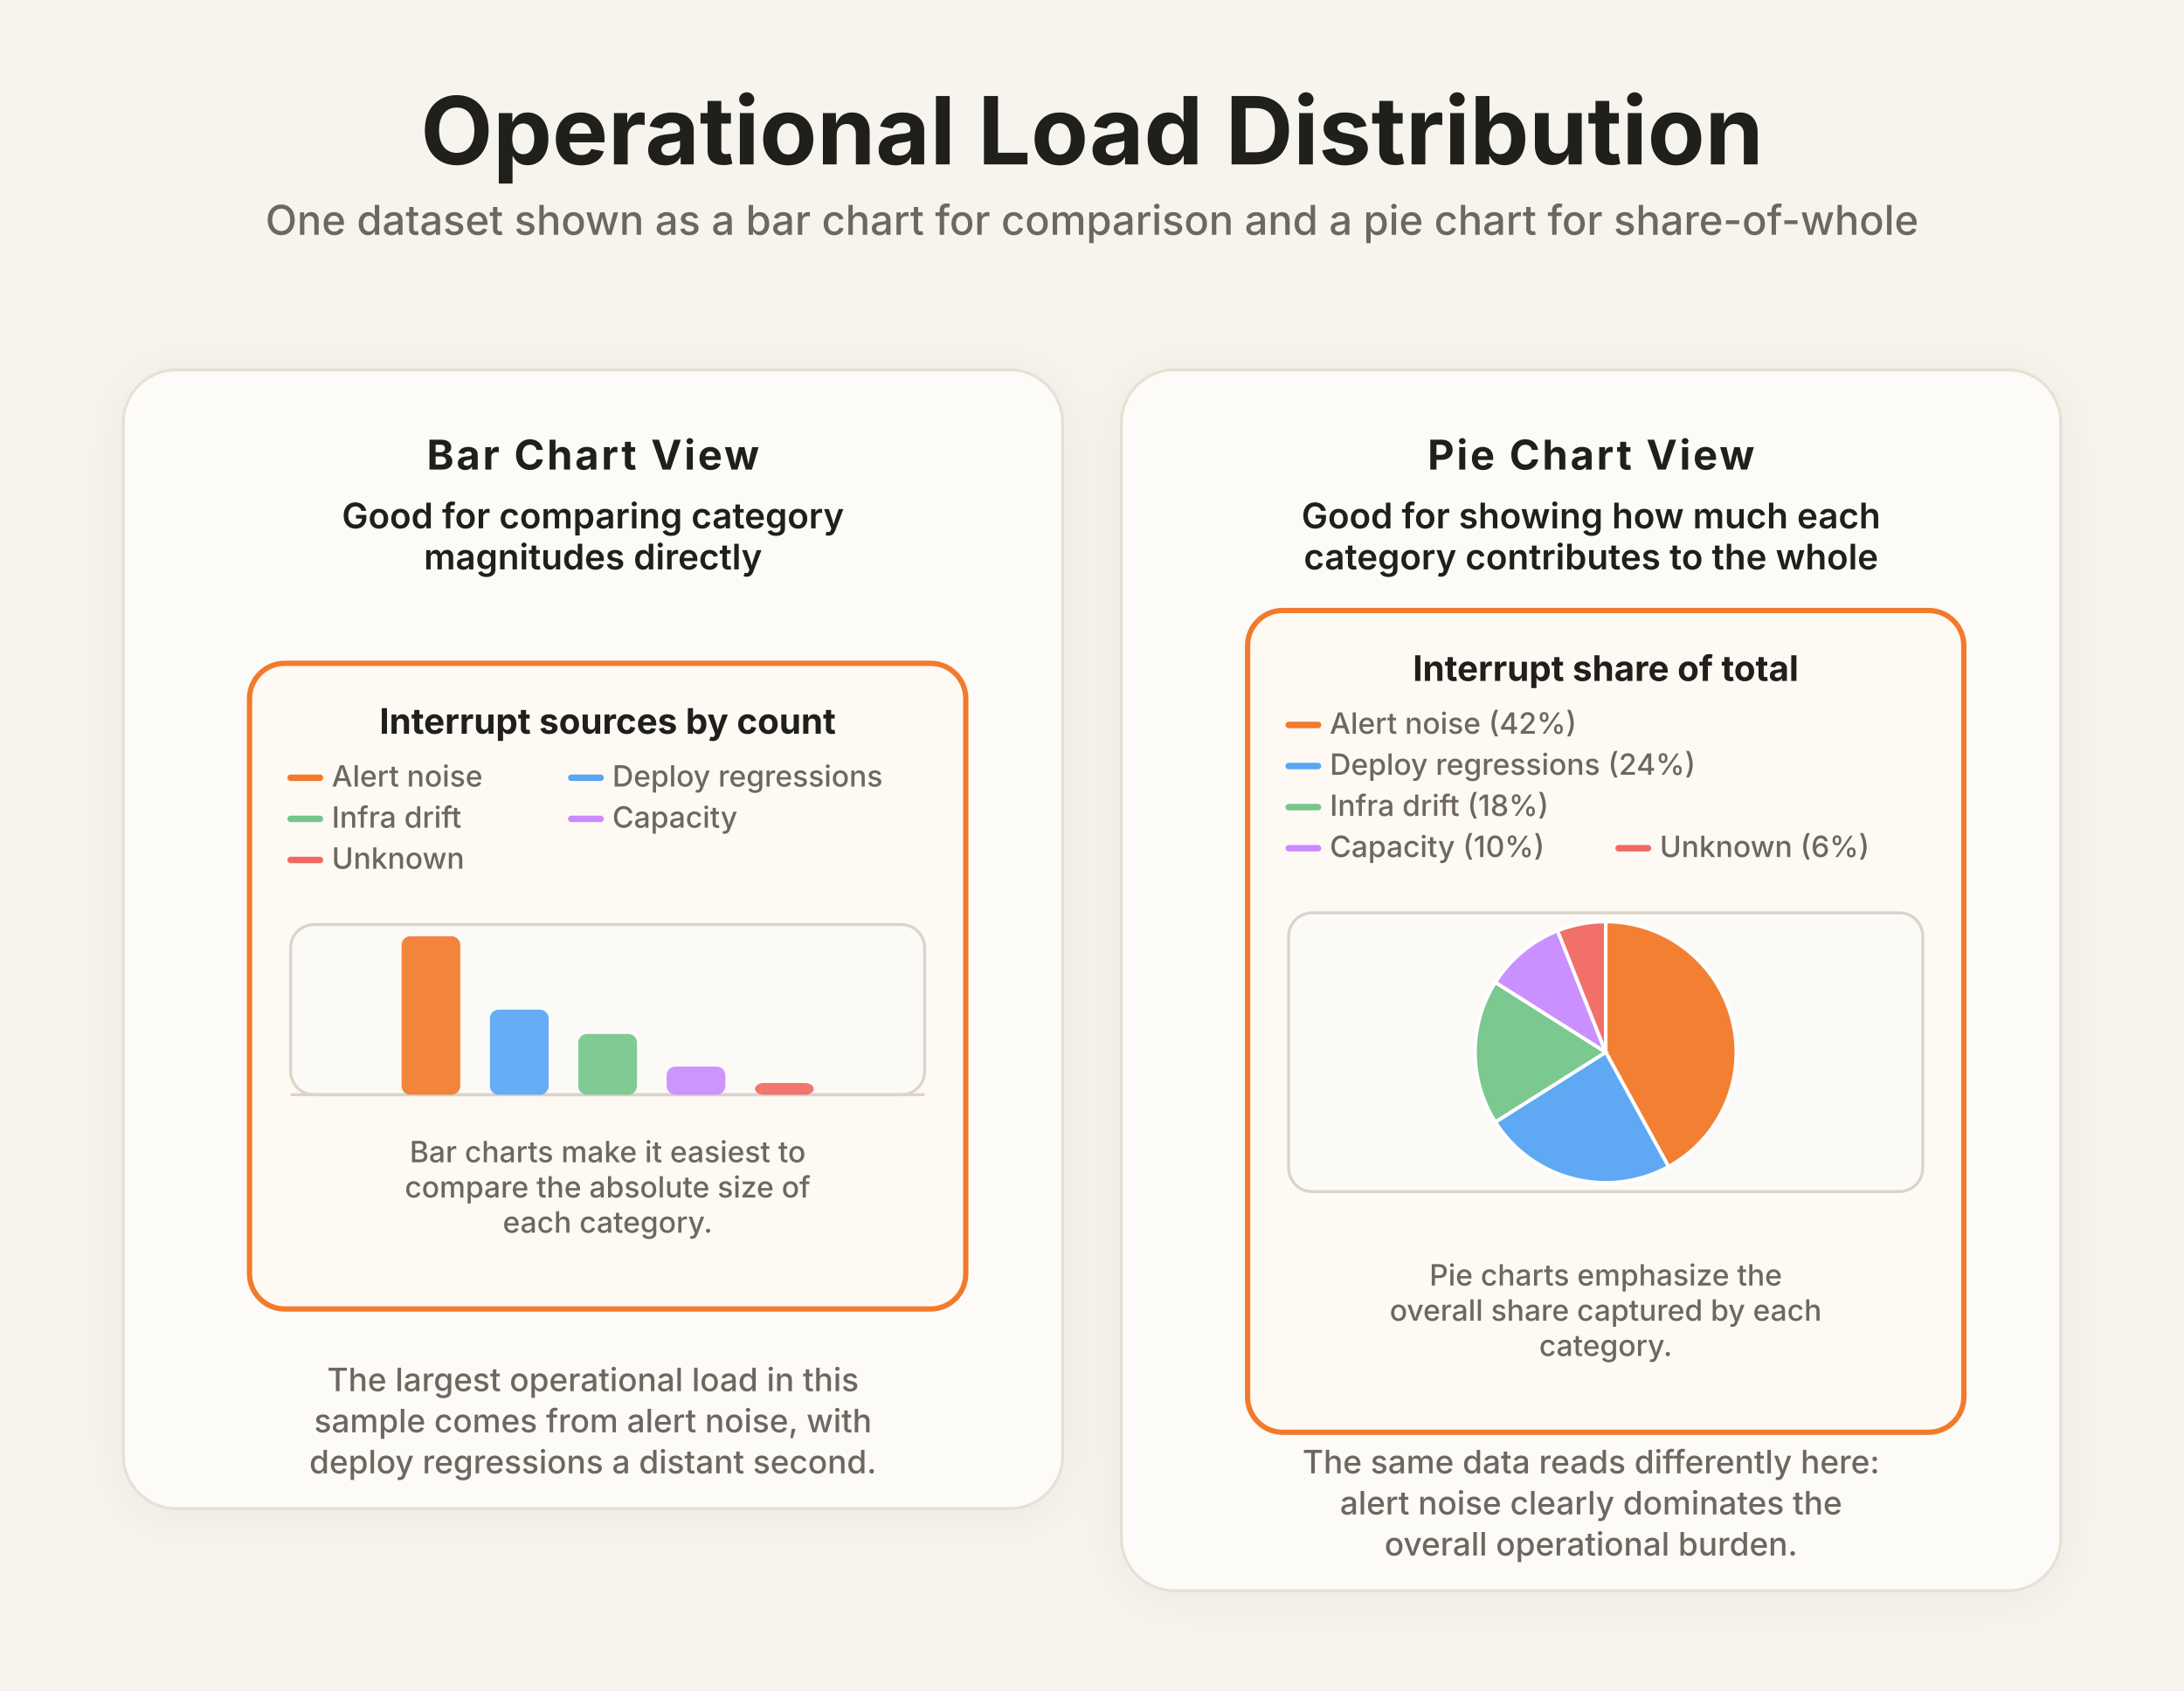
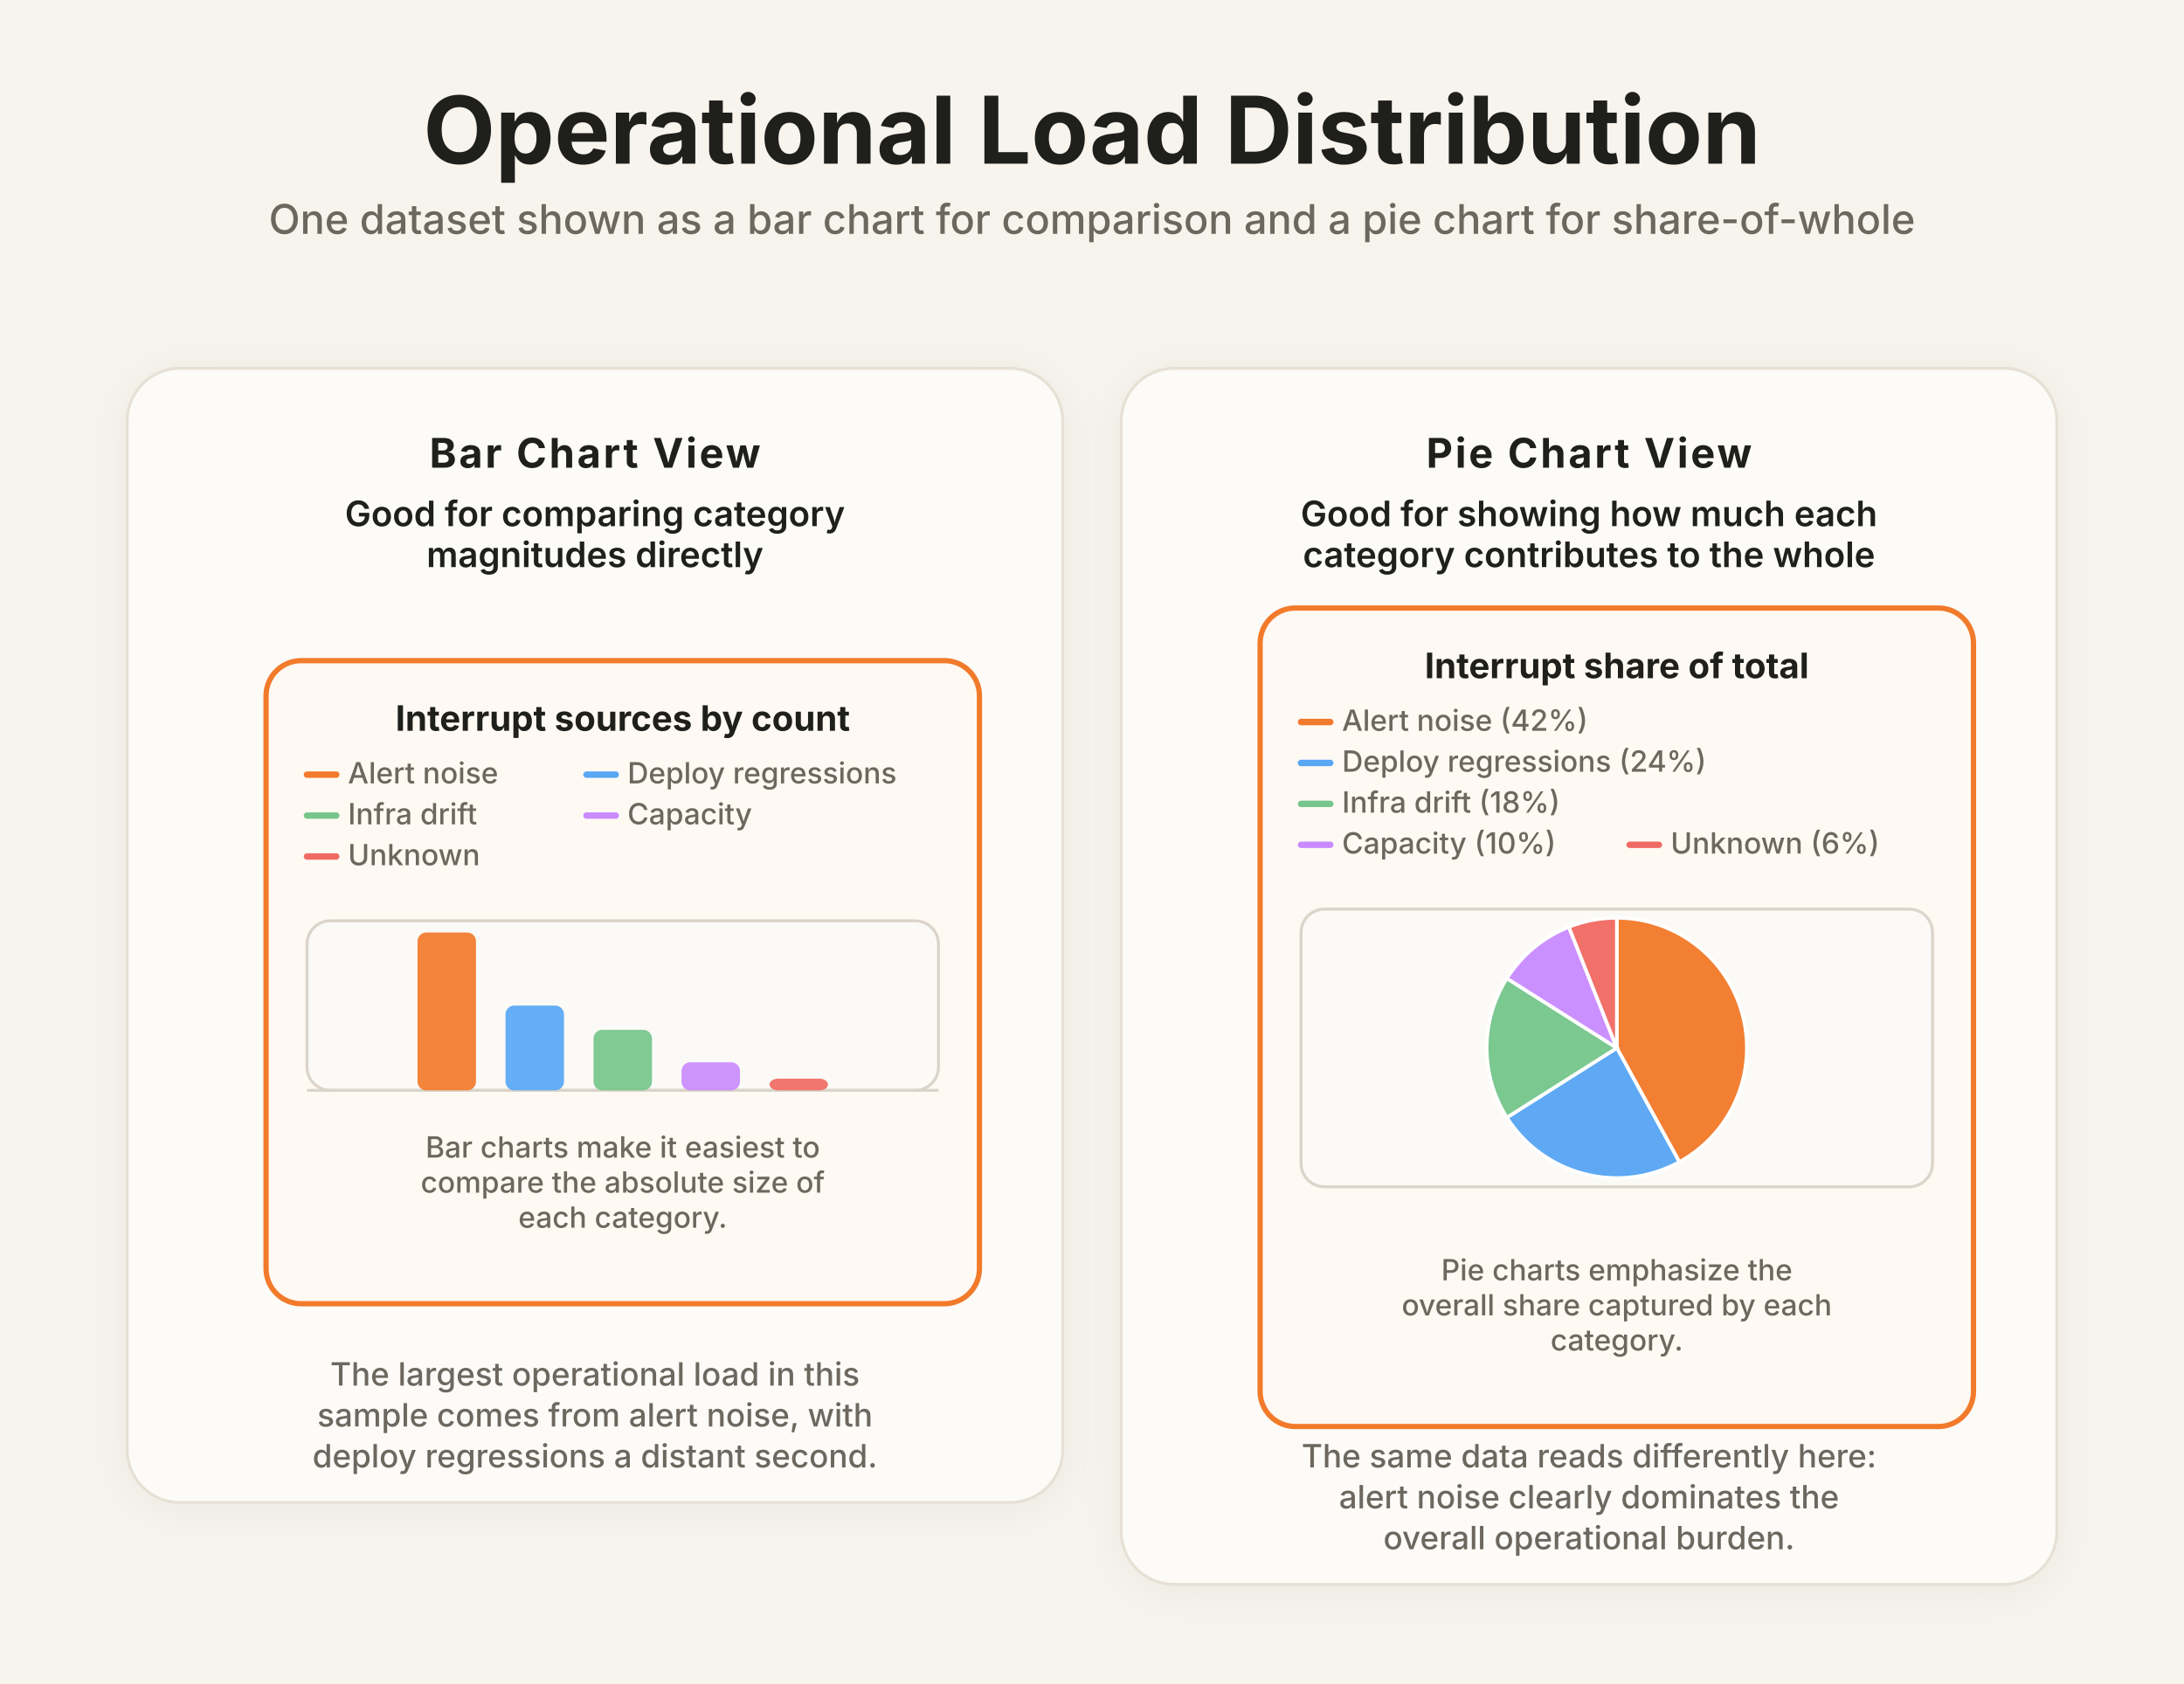
- <svg xmlns="http://www.w3.org/2000/svg" width="744" height="576" viewBox="0 0 744 576" role="img" aria-label="Operational Load Distribution">
+ <svg xmlns="http://www.w3.org/2000/svg" width="747" height="576" viewBox="0 0 747 576" role="img" aria-label="Operational Load Distribution">
  <defs>
    <filter id="panelShadow" x="-10%" y="-10%" width="120%" height="140%">
      <feDropShadow dx="0" dy="2" stdDeviation="8" flood-color="rgba(0,0,0,0.05)" />
    </filter>
    <marker id="arrow" viewBox="0 0 11 12" markerWidth="11" markerHeight="12" refX="9.5" refY="6" orient="auto" markerUnits="userSpaceOnUse" overflow="visible">
      <path d="M 1.5 1.0 L 9.5 6 L 1.5 11.0" fill="none" stroke="#8E877C" stroke-width="1.7" stroke-linecap="round" stroke-linejoin="round" />
    </marker>
  </defs>
-   <rect width="744" height="576" fill="#F7F4EE" />
-   <text x="372.0" y="56" text-anchor="middle" font-family="Inter, ui-sans-serif, system-ui, sans-serif" font-size="32" font-weight="700" fill="#1F1F1C">Operational Load Distribution</text>
-   <text x="372.0" y="80" text-anchor="middle" font-family="Inter, ui-sans-serif, system-ui, sans-serif" font-size="14" font-weight="500" fill="#6D685F">One dataset shown as a bar chart for comparison and a pie chart for share-of-whole</text>
-   <rect x="42.0" y="126.0" width="320.0" height="388.0" rx="18" fill="#FCFBF8" stroke="#E6E0D5" filter="url(#panelShadow)" />
-   <text x="202.0" y="160.0" text-anchor="middle" font-family="Inter, ui-sans-serif, system-ui, sans-serif" font-size="14" font-weight="700" letter-spacing="0.06em" fill="#1F1F1C">Bar Chart View</text>
-   <text x="202.0" y="180.0" text-anchor="middle" font-family="Inter, ui-sans-serif, system-ui, sans-serif" font-size="12" font-weight="600" fill="#1F1F1C">Good for comparing category</text>
-   <text x="202.0" y="194.0" text-anchor="middle" font-family="Inter, ui-sans-serif, system-ui, sans-serif" font-size="12" font-weight="600" fill="#1F1F1C">magnitudes directly</text>
-   <text x="202.0" y="474.0" text-anchor="middle" font-family="Inter, ui-sans-serif, system-ui, sans-serif" font-size="11" font-weight="500" fill="#6D685F">The largest operational load in this</text>
-   <text x="202.0" y="488.0" text-anchor="middle" font-family="Inter, ui-sans-serif, system-ui, sans-serif" font-size="11" font-weight="500" fill="#6D685F">sample comes from alert noise, with</text>
-   <text x="202.0" y="502.0" text-anchor="middle" font-family="Inter, ui-sans-serif, system-ui, sans-serif" font-size="11" font-weight="500" fill="#6D685F">deploy regressions a distant second.</text>
-   <rect x="382.0" y="126.0" width="320.0" height="416.0" rx="18" fill="#FCFBF8" stroke="#E6E0D5" filter="url(#panelShadow)" />
-   <text x="542.0" y="160.0" text-anchor="middle" font-family="Inter, ui-sans-serif, system-ui, sans-serif" font-size="14" font-weight="700" letter-spacing="0.06em" fill="#1F1F1C">Pie Chart View</text>
-   <text x="542.0" y="180.0" text-anchor="middle" font-family="Inter, ui-sans-serif, system-ui, sans-serif" font-size="12" font-weight="600" fill="#1F1F1C">Good for showing how much each</text>
-   <text x="542.0" y="194.0" text-anchor="middle" font-family="Inter, ui-sans-serif, system-ui, sans-serif" font-size="12" font-weight="600" fill="#1F1F1C">category contributes to the whole</text>
-   <text x="542.0" y="502.0" text-anchor="middle" font-family="Inter, ui-sans-serif, system-ui, sans-serif" font-size="11" font-weight="500" fill="#6D685F">The same data reads differently here:</text>
-   <text x="542.0" y="516.0" text-anchor="middle" font-family="Inter, ui-sans-serif, system-ui, sans-serif" font-size="11" font-weight="500" fill="#6D685F">alert noise clearly dominates the</text>
-   <text x="542.0" y="530.0" text-anchor="middle" font-family="Inter, ui-sans-serif, system-ui, sans-serif" font-size="11" font-weight="500" fill="#6D685F">overall operational burden.</text>
-   <rect x="425.0" y="208.0" width="244.0" height="280.0" rx="12" fill="#FFF9F3" stroke="#F27A2B" stroke-width="1.8" />
-   <text x="547.0" y="232.0" text-anchor="middle" font-family="Inter, ui-sans-serif, system-ui, sans-serif" font-size="12" font-weight="700" fill="#1F1F1C">Interrupt share of total</text>
-   <line x1="439.0" y1="247.0" x2="449.0" y2="247.0" stroke="#F27A2B" stroke-width="2.2" stroke-linecap="round" />
-   <text x="453.0" y="250.0" font-family="Inter, ui-sans-serif, system-ui, sans-serif" font-size="10" font-weight="500" fill="#6D685F">Alert noise (42%)</text>
-   <line x1="439.0" y1="261.0" x2="449.0" y2="261.0" stroke="#58A6F4" stroke-width="2.2" stroke-linecap="round" />
-   <text x="453.0" y="264.0" font-family="Inter, ui-sans-serif, system-ui, sans-serif" font-size="10" font-weight="500" fill="#6D685F">Deploy regressions (24%)</text>
-   <line x1="439.0" y1="275.0" x2="449.0" y2="275.0" stroke="#76C68B" stroke-width="2.2" stroke-linecap="round" />
-   <text x="453.0" y="278.0" font-family="Inter, ui-sans-serif, system-ui, sans-serif" font-size="10" font-weight="500" fill="#6D685F">Infra drift (18%)</text>
-   <line x1="439.0" y1="289.0" x2="449.0" y2="289.0" stroke="#C98BFF" stroke-width="2.2" stroke-linecap="round" />
-   <text x="453.0" y="292.0" font-family="Inter, ui-sans-serif, system-ui, sans-serif" font-size="10" font-weight="500" fill="#6D685F">Capacity (10%)</text>
-   <line x1="551.4" y1="289.0" x2="561.4" y2="289.0" stroke="#F06A63" stroke-width="2.2" stroke-linecap="round" />
-   <text x="565.4" y="292.0" font-family="Inter, ui-sans-serif, system-ui, sans-serif" font-size="10" font-weight="500" fill="#6D685F">Unknown (6%)</text>
-   <rect x="439.0" y="311.0" width="216.0" height="95.0" rx="8" fill="#FBFAF7" stroke="#DAD4CA" stroke-width="1" />
-   <path d="M 547.0 358.5 L 547.0 314.0 A 44.5 44.5 0 0 1 568.4 397.5 Z" fill="#F27A2B" stroke="#FFFFFF" stroke-width="1.2" opacity="0.96" />
-   <path d="M 547.0 358.5 L 568.4 397.5 A 44.5 44.5 0 0 1 509.4 382.3 Z" fill="#58A6F4" stroke="#FFFFFF" stroke-width="1.2" opacity="0.96" />
-   <path d="M 547.0 358.5 L 509.4 382.3 A 44.5 44.5 0 0 1 509.4 334.7 Z" fill="#76C68B" stroke="#FFFFFF" stroke-width="1.2" opacity="0.96" />
-   <path d="M 547.0 358.5 L 509.4 334.7 A 44.5 44.5 0 0 1 530.6 317.1 Z" fill="#C98BFF" stroke="#FFFFFF" stroke-width="1.2" opacity="0.96" />
-   <path d="M 547.0 358.5 L 530.6 317.1 A 44.5 44.5 0 0 1 547.0 314.0 Z" fill="#F06A63" stroke="#FFFFFF" stroke-width="1.2" opacity="0.96" />
-   <text x="547.0" y="438.0" text-anchor="middle" font-family="Inter, ui-sans-serif, system-ui, sans-serif" font-size="10" font-weight="500" fill="#6D685F">Pie charts emphasize the</text>
-   <text x="547.0" y="450.0" text-anchor="middle" font-family="Inter, ui-sans-serif, system-ui, sans-serif" font-size="10" font-weight="500" fill="#6D685F">overall share captured by each</text>
-   <text x="547.0" y="462.0" text-anchor="middle" font-family="Inter, ui-sans-serif, system-ui, sans-serif" font-size="10" font-weight="500" fill="#6D685F">category.</text>
-   <rect x="85.0" y="226.0" width="244.0" height="220.0" rx="12" fill="#FFF9F3" stroke="#F27A2B" stroke-width="1.8" />
-   <text x="207.0" y="250.0" text-anchor="middle" font-family="Inter, ui-sans-serif, system-ui, sans-serif" font-size="12" font-weight="700" fill="#1F1F1C">Interrupt sources by count</text>
-   <line x1="99.0" y1="265.0" x2="109.0" y2="265.0" stroke="#F27A2B" stroke-width="2.2" stroke-linecap="round" />
-   <text x="113.0" y="268.0" font-family="Inter, ui-sans-serif, system-ui, sans-serif" font-size="10" font-weight="500" fill="#6D685F">Alert noise</text>
-   <line x1="194.6" y1="265.0" x2="204.6" y2="265.0" stroke="#58A6F4" stroke-width="2.2" stroke-linecap="round" />
-   <text x="208.6" y="268.0" font-family="Inter, ui-sans-serif, system-ui, sans-serif" font-size="10" font-weight="500" fill="#6D685F">Deploy regressions</text>
-   <line x1="99.0" y1="279.0" x2="109.0" y2="279.0" stroke="#76C68B" stroke-width="2.2" stroke-linecap="round" />
-   <text x="113.0" y="282.0" font-family="Inter, ui-sans-serif, system-ui, sans-serif" font-size="10" font-weight="500" fill="#6D685F">Infra drift</text>
-   <line x1="194.6" y1="279.0" x2="204.6" y2="279.0" stroke="#C98BFF" stroke-width="2.2" stroke-linecap="round" />
-   <text x="208.6" y="282.0" font-family="Inter, ui-sans-serif, system-ui, sans-serif" font-size="10" font-weight="500" fill="#6D685F">Capacity</text>
-   <line x1="99.0" y1="293.0" x2="109.0" y2="293.0" stroke="#F06A63" stroke-width="2.2" stroke-linecap="round" />
-   <text x="113.0" y="296.0" font-family="Inter, ui-sans-serif, system-ui, sans-serif" font-size="10" font-weight="500" fill="#6D685F">Unknown</text>
-   <rect x="99.0" y="315.0" width="216.0" height="58.0" rx="8" fill="#FBFAF7" stroke="#DAD4CA" stroke-width="1" />
-   <line x1="99.0" y1="373.0" x2="315.0" y2="373.0" stroke="#DAD4CA" stroke-width="1" />
-   <rect x="136.8" y="319.0" width="20.0" height="54.0" rx="3" fill="#F27A2B" opacity="0.92" />
-   <rect x="166.9" y="344.0" width="20.0" height="29.0" rx="3" fill="#58A6F4" opacity="0.92" />
-   <rect x="197.0" y="352.3" width="20.0" height="20.7" rx="3" fill="#76C68B" opacity="0.92" />
-   <rect x="227.1" y="363.4" width="20.0" height="9.6" rx="3" fill="#C98BFF" opacity="0.92" />
-   <rect x="257.2" y="369.0" width="20.0" height="4.0" rx="3" fill="#F06A63" opacity="0.92" />
-   <text x="207.0" y="396.0" text-anchor="middle" font-family="Inter, ui-sans-serif, system-ui, sans-serif" font-size="10" font-weight="500" fill="#6D685F">Bar charts make it easiest to</text>
-   <text x="207.0" y="408.0" text-anchor="middle" font-family="Inter, ui-sans-serif, system-ui, sans-serif" font-size="10" font-weight="500" fill="#6D685F">compare the absolute size of</text>
-   <text x="207.0" y="420.0" text-anchor="middle" font-family="Inter, ui-sans-serif, system-ui, sans-serif" font-size="10" font-weight="500" fill="#6D685F">each category.</text>
+   <rect width="747" height="576" fill="#F7F4EE" />
+   <text x="373.5" y="56" text-anchor="middle" font-family="Inter, ui-sans-serif, system-ui, sans-serif" font-size="32" font-weight="700" fill="#1F1F1C">Operational Load Distribution</text>
+   <text x="373.5" y="80" text-anchor="middle" font-family="Inter, ui-sans-serif, system-ui, sans-serif" font-size="14" font-weight="500" fill="#6D685F">One dataset shown as a bar chart for comparison and a pie chart for share-of-whole</text>
+   <rect x="43.5" y="126.0" width="320.0" height="388.0" rx="18" fill="#FCFBF8" stroke="#E6E0D5" filter="url(#panelShadow)" />
+   <text x="203.5" y="160.0" text-anchor="middle" font-family="Inter, ui-sans-serif, system-ui, sans-serif" font-size="14" font-weight="700" letter-spacing="0.06em" fill="#1F1F1C">Bar Chart View</text>
+   <text x="203.5" y="180.0" text-anchor="middle" font-family="Inter, ui-sans-serif, system-ui, sans-serif" font-size="12" font-weight="600" fill="#1F1F1C">Good for comparing category</text>
+   <text x="203.5" y="194.0" text-anchor="middle" font-family="Inter, ui-sans-serif, system-ui, sans-serif" font-size="12" font-weight="600" fill="#1F1F1C">magnitudes directly</text>
+   <text x="203.5" y="474.0" text-anchor="middle" font-family="Inter, ui-sans-serif, system-ui, sans-serif" font-size="11" font-weight="500" fill="#6D685F">The largest operational load in this</text>
+   <text x="203.5" y="488.0" text-anchor="middle" font-family="Inter, ui-sans-serif, system-ui, sans-serif" font-size="11" font-weight="500" fill="#6D685F">sample comes from alert noise, with</text>
+   <text x="203.5" y="502.0" text-anchor="middle" font-family="Inter, ui-sans-serif, system-ui, sans-serif" font-size="11" font-weight="500" fill="#6D685F">deploy regressions a distant second.</text>
+   <rect x="383.5" y="126.0" width="320.0" height="416.0" rx="18" fill="#FCFBF8" stroke="#E6E0D5" filter="url(#panelShadow)" />
+   <text x="543.5" y="160.0" text-anchor="middle" font-family="Inter, ui-sans-serif, system-ui, sans-serif" font-size="14" font-weight="700" letter-spacing="0.06em" fill="#1F1F1C">Pie Chart View</text>
+   <text x="543.5" y="180.0" text-anchor="middle" font-family="Inter, ui-sans-serif, system-ui, sans-serif" font-size="12" font-weight="600" fill="#1F1F1C">Good for showing how much each</text>
+   <text x="543.5" y="194.0" text-anchor="middle" font-family="Inter, ui-sans-serif, system-ui, sans-serif" font-size="12" font-weight="600" fill="#1F1F1C">category contributes to the whole</text>
+   <text x="543.5" y="502.0" text-anchor="middle" font-family="Inter, ui-sans-serif, system-ui, sans-serif" font-size="11" font-weight="500" fill="#6D685F">The same data reads differently here:</text>
+   <text x="543.5" y="516.0" text-anchor="middle" font-family="Inter, ui-sans-serif, system-ui, sans-serif" font-size="11" font-weight="500" fill="#6D685F">alert noise clearly dominates the</text>
+   <text x="543.5" y="530.0" text-anchor="middle" font-family="Inter, ui-sans-serif, system-ui, sans-serif" font-size="11" font-weight="500" fill="#6D685F">overall operational burden.</text>
+   <rect x="431.0" y="208.0" width="244.0" height="280.0" rx="12" fill="#FFF9F3" stroke="#F27A2B" stroke-width="1.8" />
+   <text x="553.0" y="232.0" text-anchor="middle" font-family="Inter, ui-sans-serif, system-ui, sans-serif" font-size="12" font-weight="700" fill="#1F1F1C">Interrupt share of total</text>
+   <line x1="445.0" y1="247.0" x2="455.0" y2="247.0" stroke="#F27A2B" stroke-width="2.2" stroke-linecap="round" />
+   <text x="459.0" y="250.0" font-family="Inter, ui-sans-serif, system-ui, sans-serif" font-size="10" font-weight="500" fill="#6D685F">Alert noise (42%)</text>
+   <line x1="445.0" y1="261.0" x2="455.0" y2="261.0" stroke="#58A6F4" stroke-width="2.2" stroke-linecap="round" />
+   <text x="459.0" y="264.0" font-family="Inter, ui-sans-serif, system-ui, sans-serif" font-size="10" font-weight="500" fill="#6D685F">Deploy regressions (24%)</text>
+   <line x1="445.0" y1="275.0" x2="455.0" y2="275.0" stroke="#76C68B" stroke-width="2.2" stroke-linecap="round" />
+   <text x="459.0" y="278.0" font-family="Inter, ui-sans-serif, system-ui, sans-serif" font-size="10" font-weight="500" fill="#6D685F">Infra drift (18%)</text>
+   <line x1="445.0" y1="289.0" x2="455.0" y2="289.0" stroke="#C98BFF" stroke-width="2.2" stroke-linecap="round" />
+   <text x="459.0" y="292.0" font-family="Inter, ui-sans-serif, system-ui, sans-serif" font-size="10" font-weight="500" fill="#6D685F">Capacity (10%)</text>
+   <line x1="557.4" y1="289.0" x2="567.4" y2="289.0" stroke="#F06A63" stroke-width="2.2" stroke-linecap="round" />
+   <text x="571.4" y="292.0" font-family="Inter, ui-sans-serif, system-ui, sans-serif" font-size="10" font-weight="500" fill="#6D685F">Unknown (6%)</text>
+   <rect x="445.0" y="311.0" width="216.0" height="95.0" rx="8" fill="#FBFAF7" stroke="#DAD4CA" stroke-width="1" />
+   <path d="M 553.0 358.5 L 553.0 314.0 A 44.5 44.5 0 0 1 574.4 397.5 Z" fill="#F27A2B" stroke="#FFFFFF" stroke-width="1.2" opacity="0.96" />
+   <path d="M 553.0 358.5 L 574.4 397.5 A 44.5 44.5 0 0 1 515.4 382.3 Z" fill="#58A6F4" stroke="#FFFFFF" stroke-width="1.2" opacity="0.96" />
+   <path d="M 553.0 358.5 L 515.4 382.3 A 44.5 44.5 0 0 1 515.4 334.7 Z" fill="#76C68B" stroke="#FFFFFF" stroke-width="1.2" opacity="0.96" />
+   <path d="M 553.0 358.5 L 515.4 334.7 A 44.5 44.5 0 0 1 536.6 317.1 Z" fill="#C98BFF" stroke="#FFFFFF" stroke-width="1.2" opacity="0.96" />
+   <path d="M 553.0 358.5 L 536.6 317.1 A 44.5 44.5 0 0 1 553.0 314.0 Z" fill="#F06A63" stroke="#FFFFFF" stroke-width="1.2" opacity="0.96" />
+   <text x="553.0" y="438.0" text-anchor="middle" font-family="Inter, ui-sans-serif, system-ui, sans-serif" font-size="10" font-weight="500" fill="#6D685F">Pie charts emphasize the</text>
+   <text x="553.0" y="450.0" text-anchor="middle" font-family="Inter, ui-sans-serif, system-ui, sans-serif" font-size="10" font-weight="500" fill="#6D685F">overall share captured by each</text>
+   <text x="553.0" y="462.0" text-anchor="middle" font-family="Inter, ui-sans-serif, system-ui, sans-serif" font-size="10" font-weight="500" fill="#6D685F">category.</text>
+   <rect x="91.0" y="226.0" width="244.0" height="220.0" rx="12" fill="#FFF9F3" stroke="#F27A2B" stroke-width="1.8" />
+   <text x="213.0" y="250.0" text-anchor="middle" font-family="Inter, ui-sans-serif, system-ui, sans-serif" font-size="12" font-weight="700" fill="#1F1F1C">Interrupt sources by count</text>
+   <line x1="105.0" y1="265.0" x2="115.0" y2="265.0" stroke="#F27A2B" stroke-width="2.2" stroke-linecap="round" />
+   <text x="119.0" y="268.0" font-family="Inter, ui-sans-serif, system-ui, sans-serif" font-size="10" font-weight="500" fill="#6D685F">Alert noise</text>
+   <line x1="200.6" y1="265.0" x2="210.6" y2="265.0" stroke="#58A6F4" stroke-width="2.2" stroke-linecap="round" />
+   <text x="214.6" y="268.0" font-family="Inter, ui-sans-serif, system-ui, sans-serif" font-size="10" font-weight="500" fill="#6D685F">Deploy regressions</text>
+   <line x1="105.0" y1="279.0" x2="115.0" y2="279.0" stroke="#76C68B" stroke-width="2.2" stroke-linecap="round" />
+   <text x="119.0" y="282.0" font-family="Inter, ui-sans-serif, system-ui, sans-serif" font-size="10" font-weight="500" fill="#6D685F">Infra drift</text>
+   <line x1="200.6" y1="279.0" x2="210.6" y2="279.0" stroke="#C98BFF" stroke-width="2.2" stroke-linecap="round" />
+   <text x="214.6" y="282.0" font-family="Inter, ui-sans-serif, system-ui, sans-serif" font-size="10" font-weight="500" fill="#6D685F">Capacity</text>
+   <line x1="105.0" y1="293.0" x2="115.0" y2="293.0" stroke="#F06A63" stroke-width="2.2" stroke-linecap="round" />
+   <text x="119.0" y="296.0" font-family="Inter, ui-sans-serif, system-ui, sans-serif" font-size="10" font-weight="500" fill="#6D685F">Unknown</text>
+   <rect x="105.0" y="315.0" width="216.0" height="58.0" rx="8" fill="#FBFAF7" stroke="#DAD4CA" stroke-width="1" />
+   <line x1="105.0" y1="373.0" x2="321.0" y2="373.0" stroke="#DAD4CA" stroke-width="1" />
+   <rect x="142.8" y="319.0" width="20.0" height="54.0" rx="3" fill="#F27A2B" opacity="0.92" />
+   <rect x="172.9" y="344.0" width="20.0" height="29.0" rx="3" fill="#58A6F4" opacity="0.92" />
+   <rect x="203.0" y="352.3" width="20.0" height="20.7" rx="3" fill="#76C68B" opacity="0.92" />
+   <rect x="233.1" y="363.4" width="20.0" height="9.6" rx="3" fill="#C98BFF" opacity="0.92" />
+   <rect x="263.2" y="369.0" width="20.0" height="4.0" rx="3" fill="#F06A63" opacity="0.92" />
+   <text x="213.0" y="396.0" text-anchor="middle" font-family="Inter, ui-sans-serif, system-ui, sans-serif" font-size="10" font-weight="500" fill="#6D685F">Bar charts make it easiest to</text>
+   <text x="213.0" y="408.0" text-anchor="middle" font-family="Inter, ui-sans-serif, system-ui, sans-serif" font-size="10" font-weight="500" fill="#6D685F">compare the absolute size of</text>
+   <text x="213.0" y="420.0" text-anchor="middle" font-family="Inter, ui-sans-serif, system-ui, sans-serif" font-size="10" font-weight="500" fill="#6D685F">each category.</text>
</svg>
